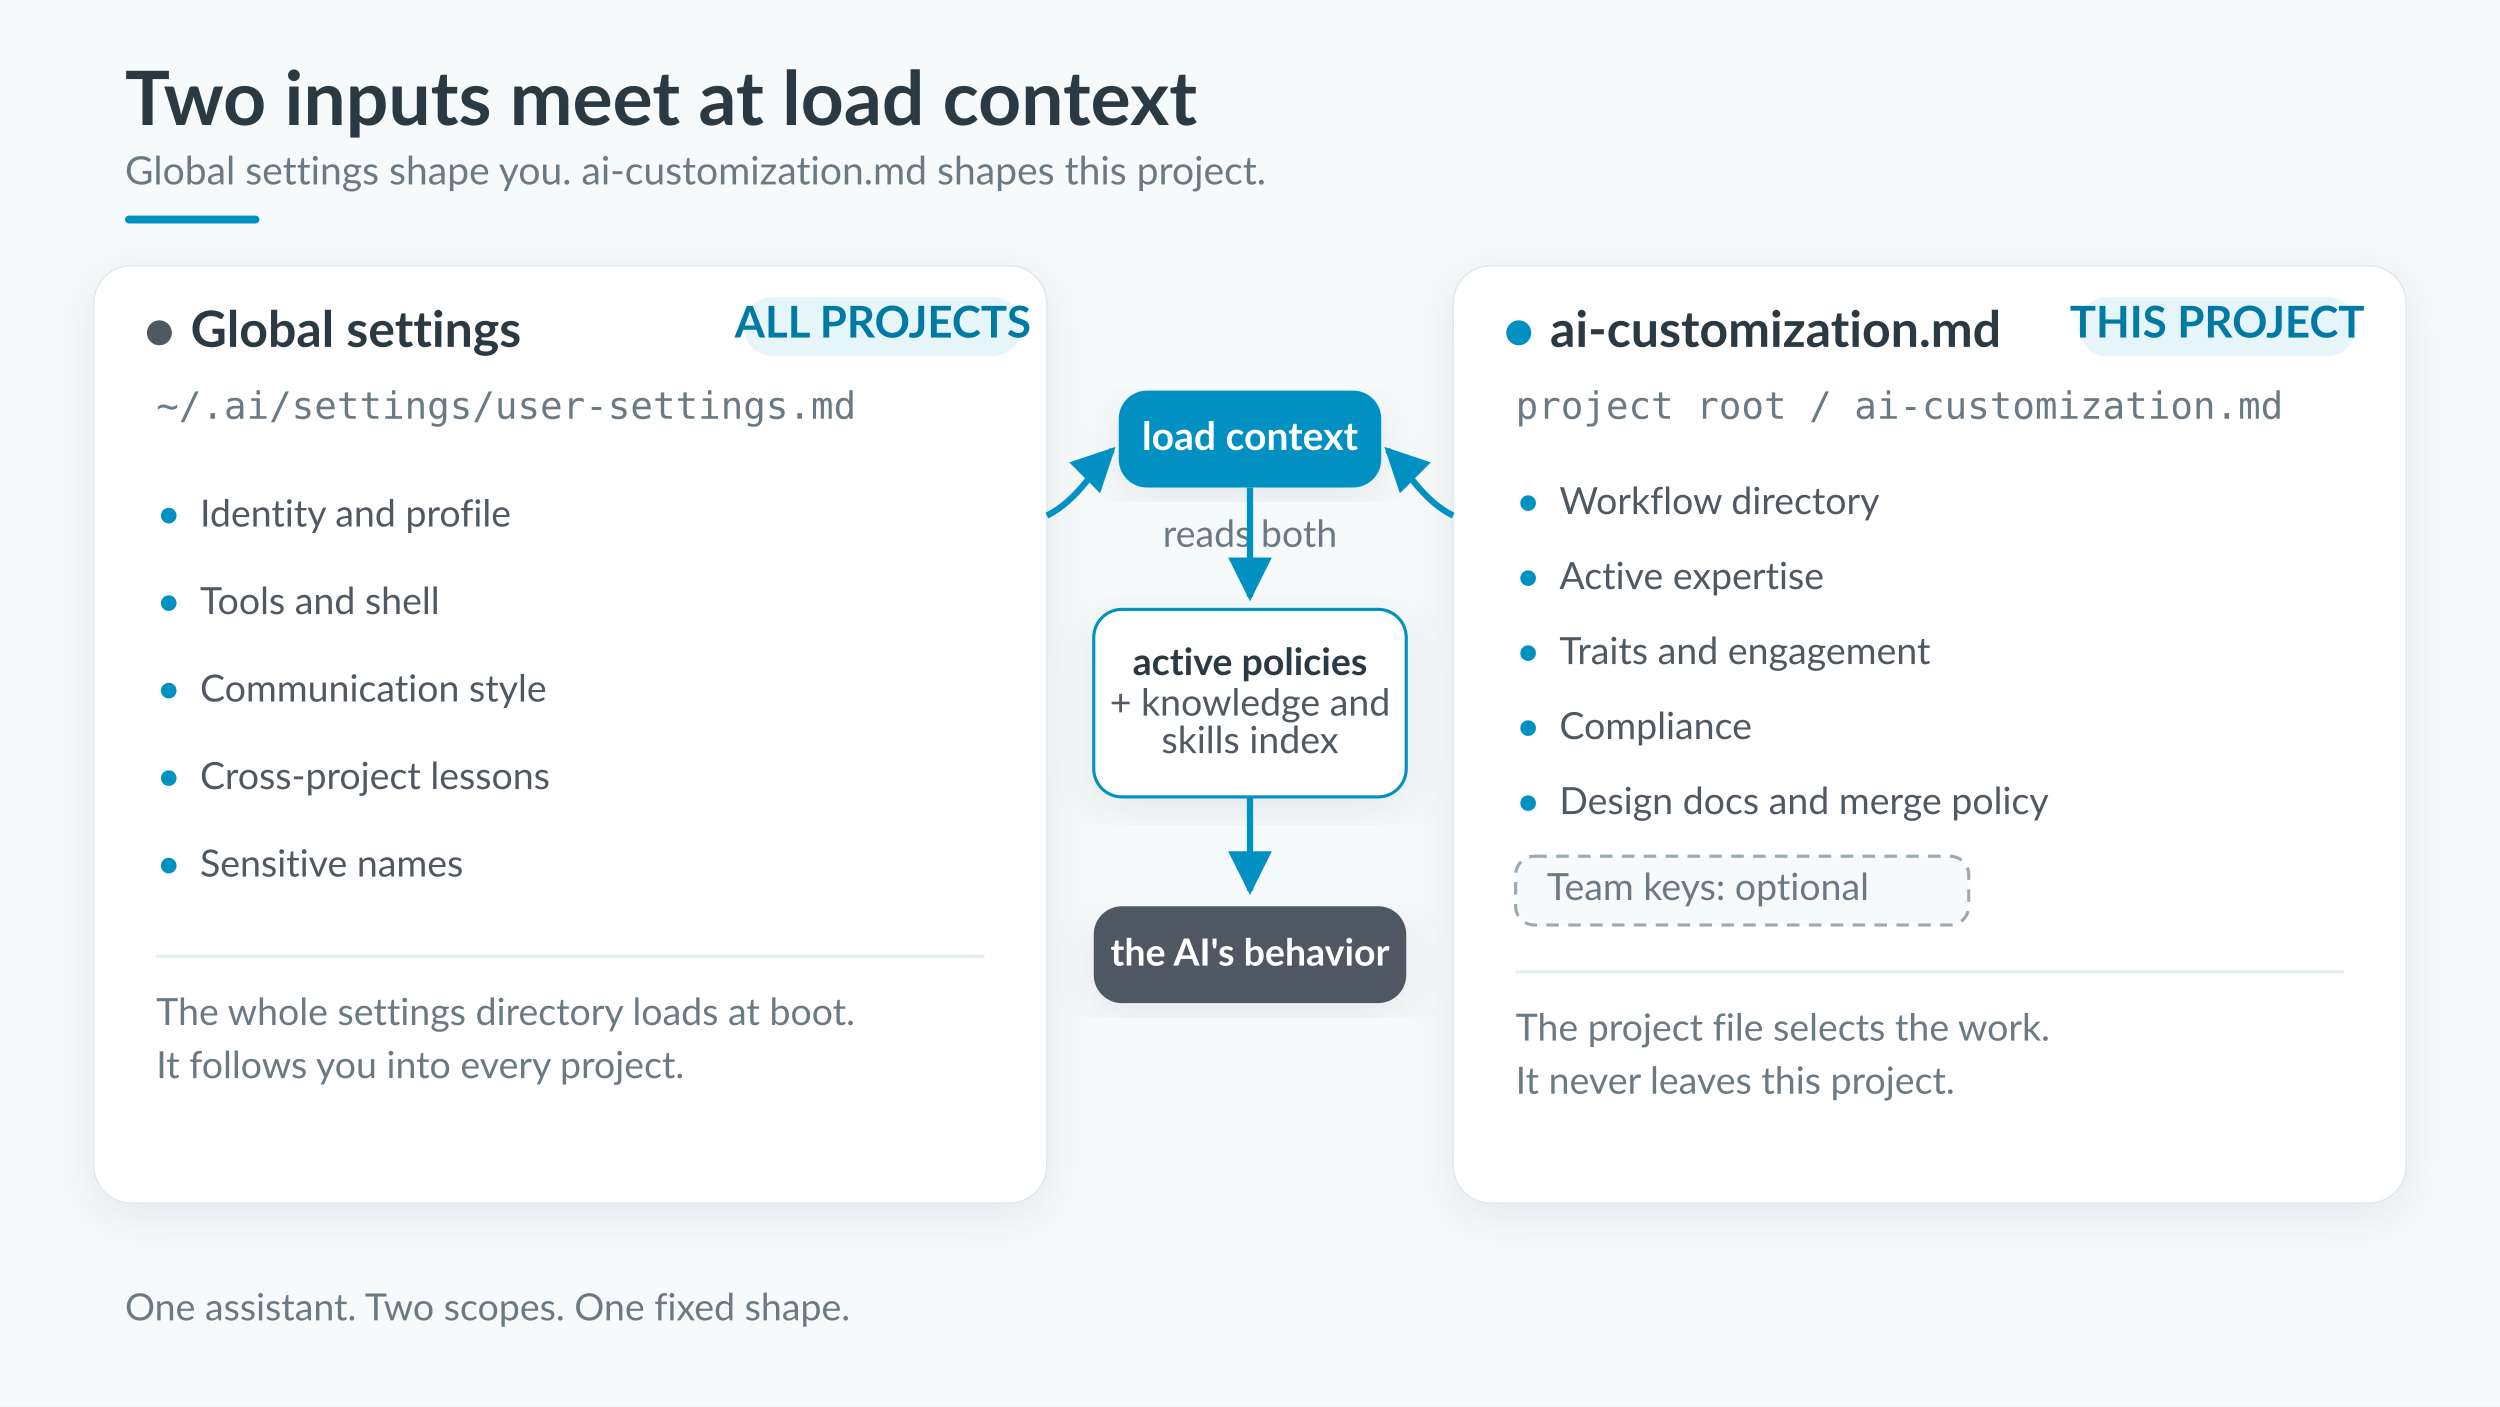
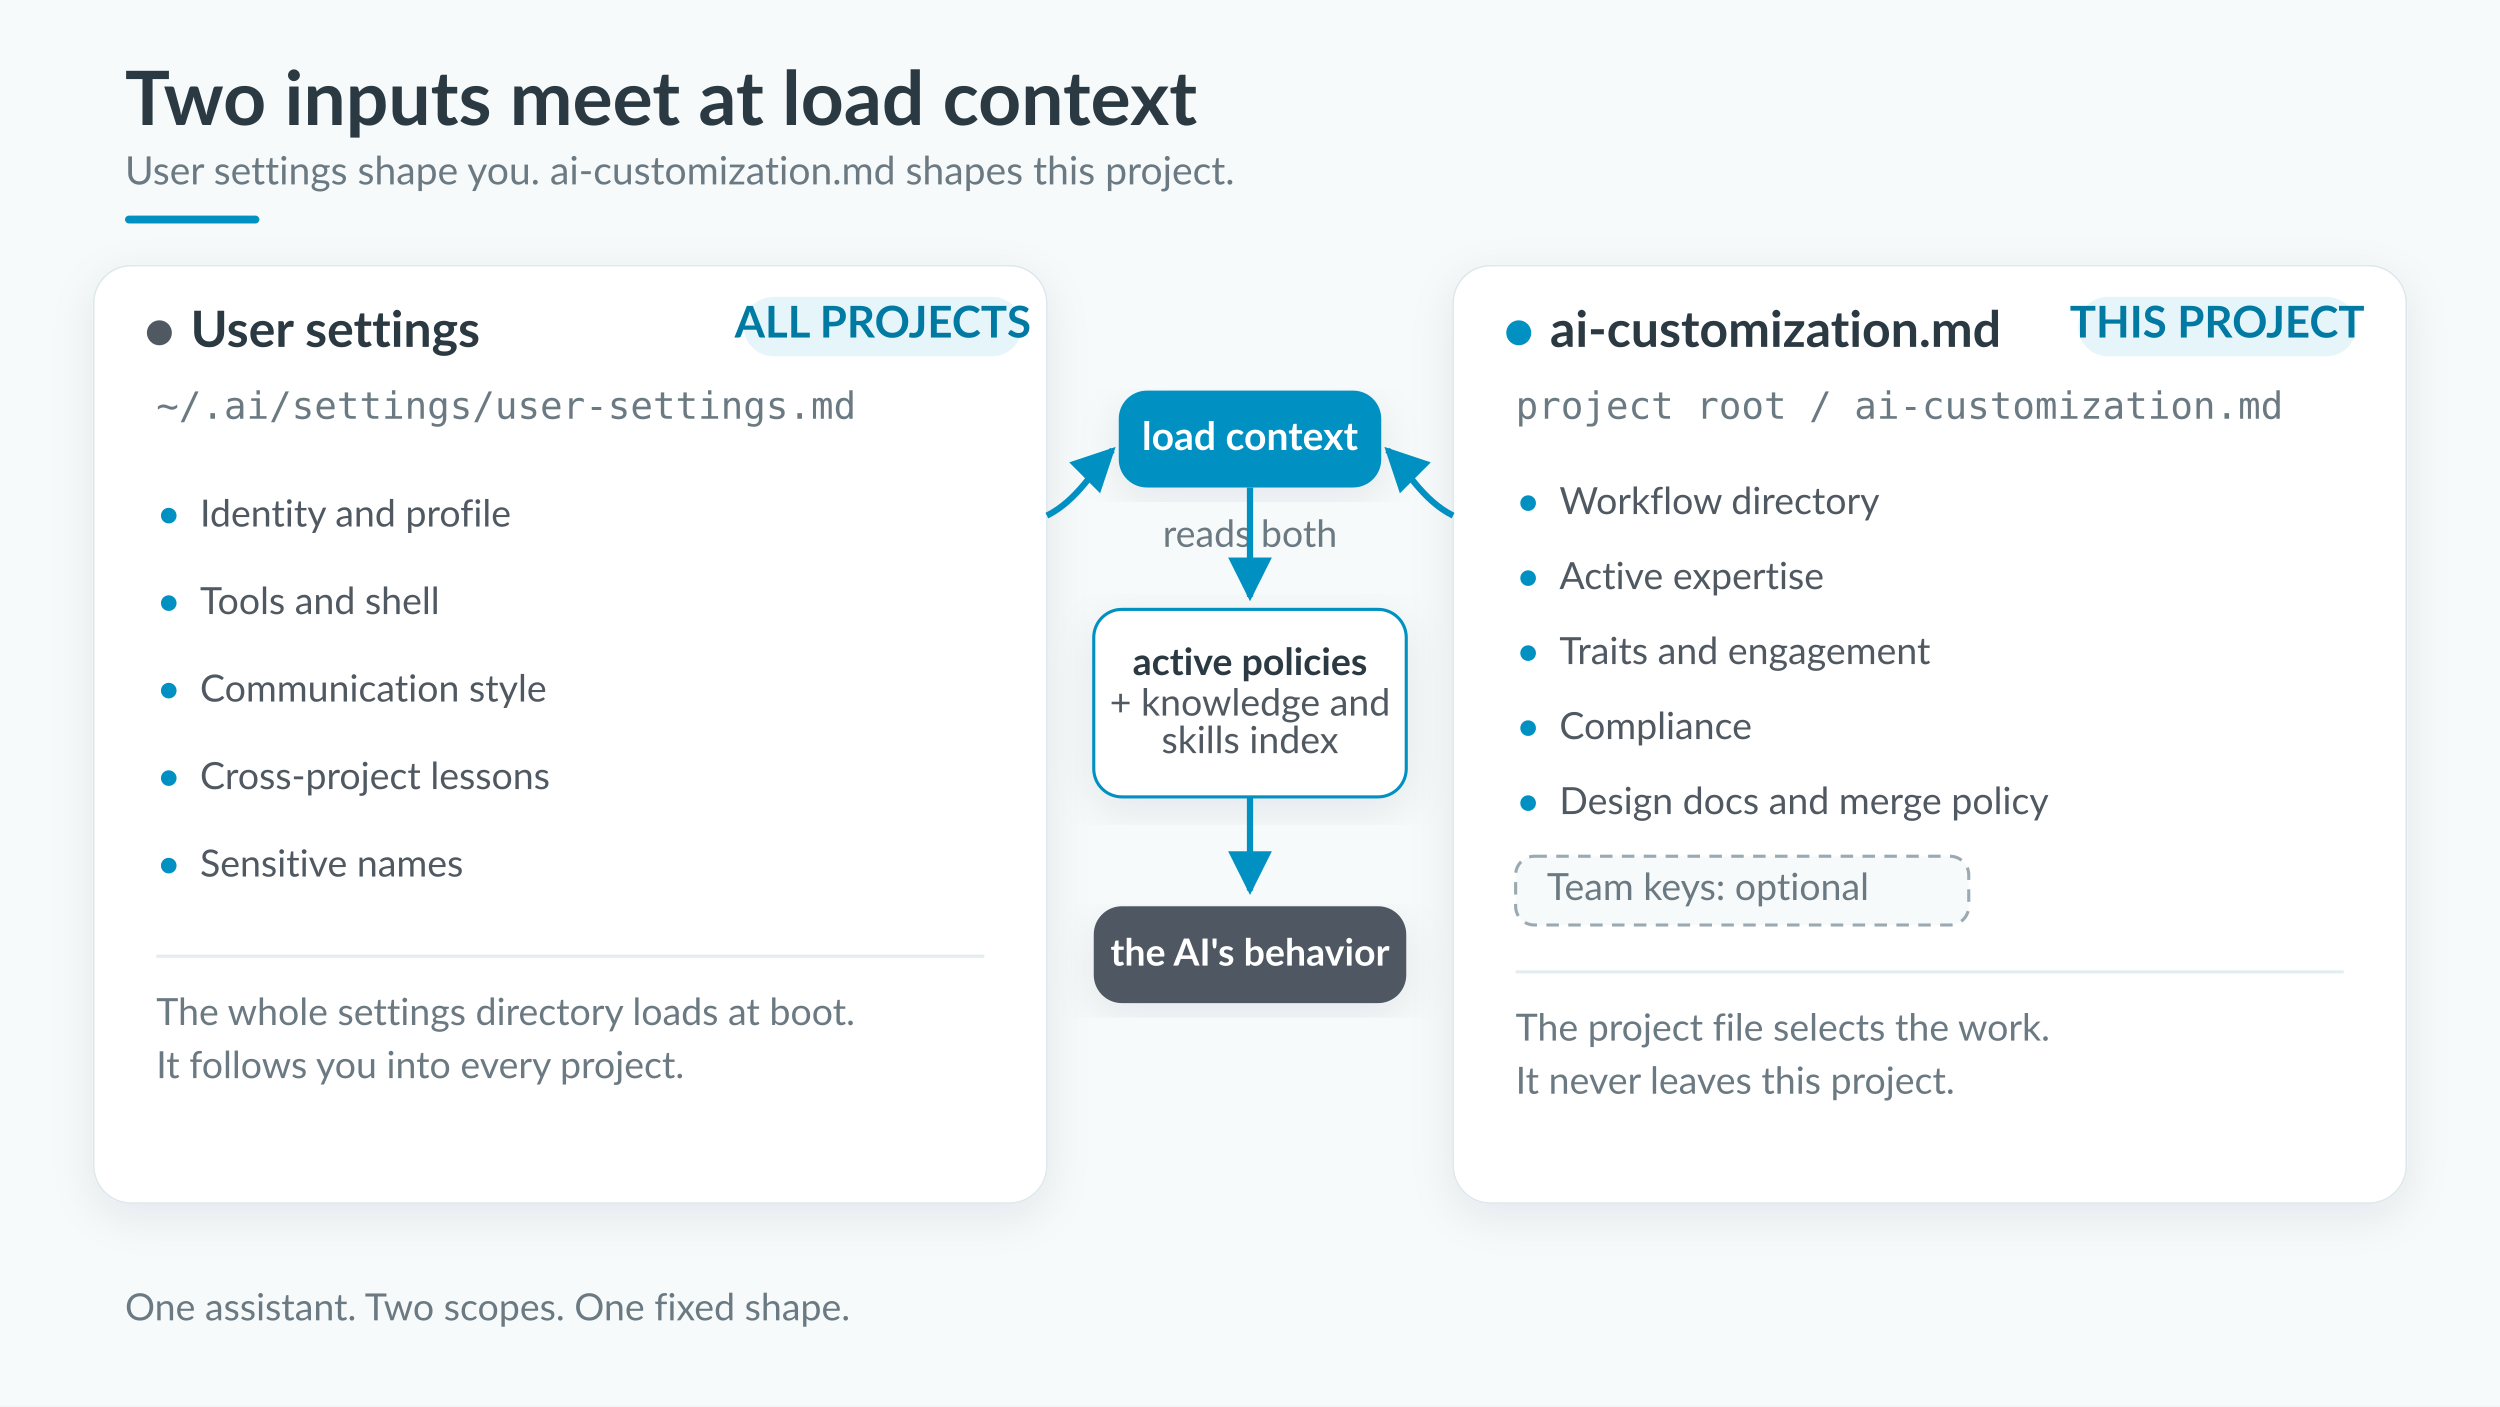
<svg xmlns="http://www.w3.org/2000/svg" viewBox="0 0 1600 900" width="1600" height="900" role="img" aria-labelledby="title desc">
  <style>
    text[font-size="42"] { font-size: 48px; }
    text[font-size="30"] { font-size: 34px; }
    text[font-size="28"] { font-size: 32px; }
    text[font-size="26"] { font-size: 30px; }
    text[font-size="25"] { font-size: 29px; }
    text[font-size="24"] { font-size: 28px; }
    text[font-size="23"] { font-size: 27px; }
    text[font-size="22"] { font-size: 26px; }
    text[font-size="21"] { font-size: 25px; }
    text[font-size="20"] { font-size: 24px; }
    text[font-size="19"] { font-size: 24px; }
    text[font-size="18"] { font-size: 24px; }
    text[font-size="17"] { font-size: 24px; }
    text[font-size="16"] { font-size: 24px; }
    text[font-size="15"] { font-size: 24px; }
    text[font-size="14"] { font-size: 24px; }
  </style>
  <defs>
    <filter id="shadow" x="-15%" y="-15%" width="130%" height="130%">
      <feDropShadow dx="0" dy="8" stdDeviation="14" flood-color="#22313A" flood-opacity="0.08" />
    </filter>
    <marker id="arrow" viewBox="0 0 10 10" refX="9" refY="5" markerWidth="7" markerHeight="7" orient="auto-start-reverse">
      <path d="M 0 0 L 10 5 L 0 10 z" fill="#0090C1" />
    </marker>
  </defs>
  <rect width="1600" height="900" fill="#F7FAFB" />
  <text x="80" y="80" font-family="Lato, Arial, sans-serif" font-size="42" font-weight="700" fill="#2B3A42">Two inputs meet at load context</text>
-   <text x="80" y="118" font-family="Lato, Arial, sans-serif" font-size="21" fill="#6B7A82">Global settings shape you. ai-customization.md shapes this project.</text>
+   <text x="80" y="118" font-family="Lato, Arial, sans-serif" font-size="21" fill="#6B7A82">User settings shape you. ai-customization.md shapes this project.</text>
  <rect x="80" y="138" width="86" height="5" rx="2.5" fill="#0090C1" />
  <rect x="60" y="170" width="610" height="600" rx="24" fill="#FFFFFF" stroke="#DCE8EC" filter="url(#shadow)" />
  <circle cx="102" cy="213" r="8" fill="#505962" />
-   <text x="122" y="222" font-family="Lato, Arial, sans-serif" font-size="28" font-weight="700" fill="#2B3A42">Global settings</text>
+   <text x="122" y="222" font-family="Lato, Arial, sans-serif" font-size="28" font-weight="700" fill="#2B3A42">User settings</text>
  <rect x="476" y="190" width="178" height="38" rx="19" fill="#E6F5FA" />
  <text x="565" y="216" text-anchor="middle" font-family="Lato, Arial, sans-serif" font-size="24" font-weight="700" fill="#007AA3">ALL PROJECTS</text>
  <text x="100" y="268" font-family="ui-monospace, SFMono-Regular, Menlo, Consolas, monospace" font-size="17" fill="#6B7A82">~/.ai/settings/user-settings.md</text>
  <g font-family="Lato, Arial, sans-serif" font-size="24" fill="#505962">
    <circle cx="108" cy="330" r="5" fill="#0090C1" />
    <text x="128" y="337">Identity and profile</text>
    <circle cx="108" cy="386" r="5" fill="#0090C1" />
    <text x="128" y="393">Tools and shell</text>
    <circle cx="108" cy="442" r="5" fill="#0090C1" />
    <text x="128" y="449">Communication style</text>
    <circle cx="108" cy="498" r="5" fill="#0090C1" />
    <text x="128" y="505">Cross-project lessons</text>
    <circle cx="108" cy="554" r="5" fill="#0090C1" />
    <text x="128" y="561">Sensitive names</text>
  </g>
  <line x1="100" y1="612" x2="630" y2="612" stroke="#E3EDF0" stroke-width="2" />
  <text x="100" y="656" font-family="Lato, Arial, sans-serif" font-size="18" fill="#6B7A82">The whole settings directory loads at boot.</text>
  <text x="100" y="690" font-family="Lato, Arial, sans-serif" font-size="18" fill="#6B7A82">It follows you into every project.</text>
  <rect x="930" y="170" width="610" height="600" rx="24" fill="#FFFFFF" stroke="#DCE8EC" filter="url(#shadow)" />
  <circle cx="972" cy="213" r="8" fill="#0090C1" />
  <text x="992" y="222" font-family="Lato, Arial, sans-serif" font-size="28" font-weight="700" fill="#2B3A42">ai-customization.md</text>
  <rect x="1330" y="190" width="178" height="38" rx="19" fill="#E6F5FA" />
  <text x="1419" y="216" text-anchor="middle" font-family="Lato, Arial, sans-serif" font-size="24" font-weight="700" fill="#007AA3">THIS PROJECT</text>
  <text x="970" y="268" font-family="ui-monospace, SFMono-Regular, Menlo, Consolas, monospace" font-size="17" fill="#6B7A82">project root / ai-customization.md</text>
  <g font-family="Lato, Arial, sans-serif" font-size="24" fill="#505962">
    <circle cx="978" cy="322" r="5" fill="#0090C1" />
    <text x="998" y="329">Workflow directory</text>
    <circle cx="978" cy="370" r="5" fill="#0090C1" />
    <text x="998" y="377">Active expertise</text>
    <circle cx="978" cy="418" r="5" fill="#0090C1" />
    <text x="998" y="425">Traits and engagement</text>
    <circle cx="978" cy="466" r="5" fill="#0090C1" />
    <text x="998" y="473">Compliance</text>
    <circle cx="978" cy="514" r="5" fill="#0090C1" />
    <text x="998" y="521">Design docs and merge policy</text>
  </g>
  <rect x="970" y="548" width="290" height="44" rx="12" fill="#F7FAFB" stroke="#9BAAB2" stroke-width="2" stroke-dasharray="8 6" />
  <text x="990" y="576" font-family="Lato, Arial, sans-serif" font-size="18" fill="#6B7A82">Team keys: optional</text>
  <line x1="970" y1="622" x2="1500" y2="622" stroke="#E3EDF0" stroke-width="2" />
  <text x="970" y="666" font-family="Lato, Arial, sans-serif" font-size="18" fill="#6B7A82">The project file selects the work.</text>
  <text x="970" y="700" font-family="Lato, Arial, sans-serif" font-size="18" fill="#6B7A82">It never leaves this project.</text>
  <rect x="716" y="250" width="168" height="62" rx="18" fill="#0090C1" filter="url(#shadow)" />
  <text x="800" y="288" text-anchor="middle" font-family="Lato, Arial, sans-serif" font-size="21" font-weight="700" fill="#FFFFFF">load context</text>
  <path d="M 670 330 C 690 320 700 300 712 288" fill="none" stroke="#0090C1" stroke-width="4" marker-end="url(#arrow)" />
  <path d="M 930 330 C 910 320 900 300 888 288" fill="none" stroke="#0090C1" stroke-width="4" marker-end="url(#arrow)" />
  <text x="800" y="350" text-anchor="middle" font-family="Lato, Arial, sans-serif" font-size="16" fill="#6B7A82">reads both</text>
  <rect x="700" y="390" width="200" height="120" rx="18" fill="#FFFFFF" stroke="#0090C1" stroke-width="2" filter="url(#shadow)" />
  <text x="800" y="432" text-anchor="middle" font-family="Lato, Arial, sans-serif" font-size="18" font-weight="700" fill="#2B3A42">active policies</text>
  <text x="800" y="458" text-anchor="middle" font-family="Lato, Arial, sans-serif" font-size="17" fill="#505962">+ knowledge and</text>
  <text x="800" y="482" text-anchor="middle" font-family="Lato, Arial, sans-serif" font-size="17" fill="#505962">skills index</text>
  <path d="M 800 312 L 800 382" fill="none" stroke="#0090C1" stroke-width="4" marker-end="url(#arrow)" />
  <path d="M 800 510 L 800 570" fill="none" stroke="#0090C1" stroke-width="4" marker-end="url(#arrow)" />
  <rect x="700" y="580" width="200" height="62" rx="18" fill="#505962" filter="url(#shadow)" />
  <text x="800" y="618" text-anchor="middle" font-family="Lato, Arial, sans-serif" font-size="20" font-weight="700" fill="#FFFFFF">the AI's behavior</text>
  <text x="80" y="845" font-family="Lato, Arial, sans-serif" font-size="20" fill="#6B7A82">One assistant. Two scopes. One fixed shape.</text>
</svg>
